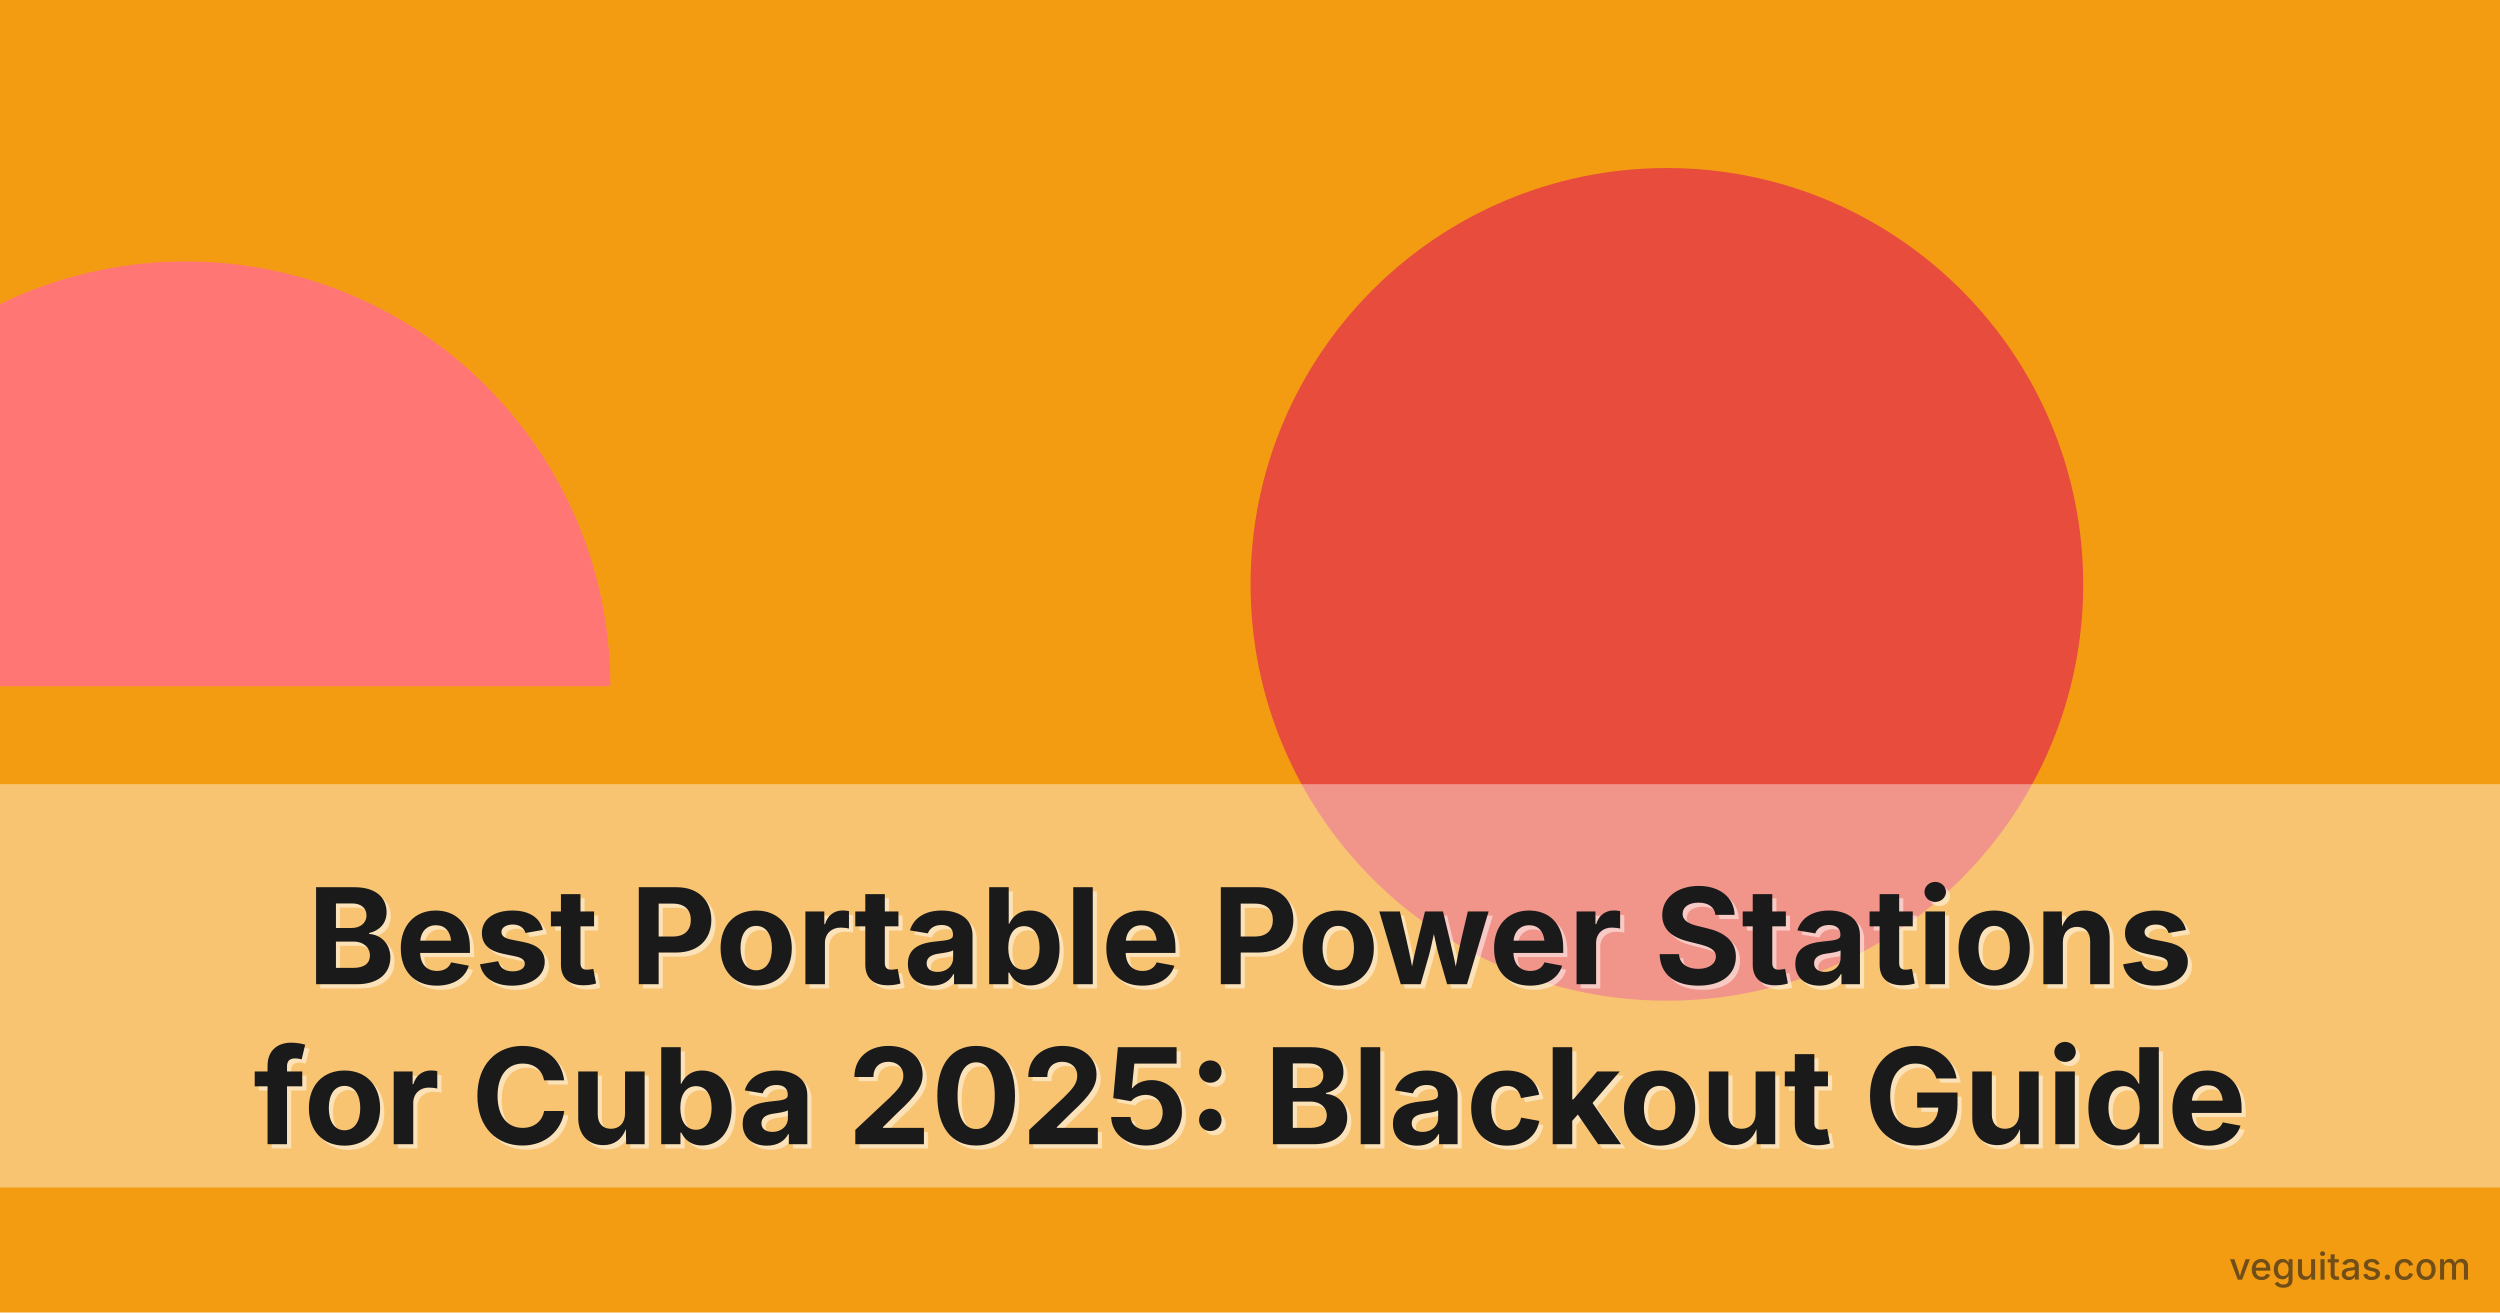
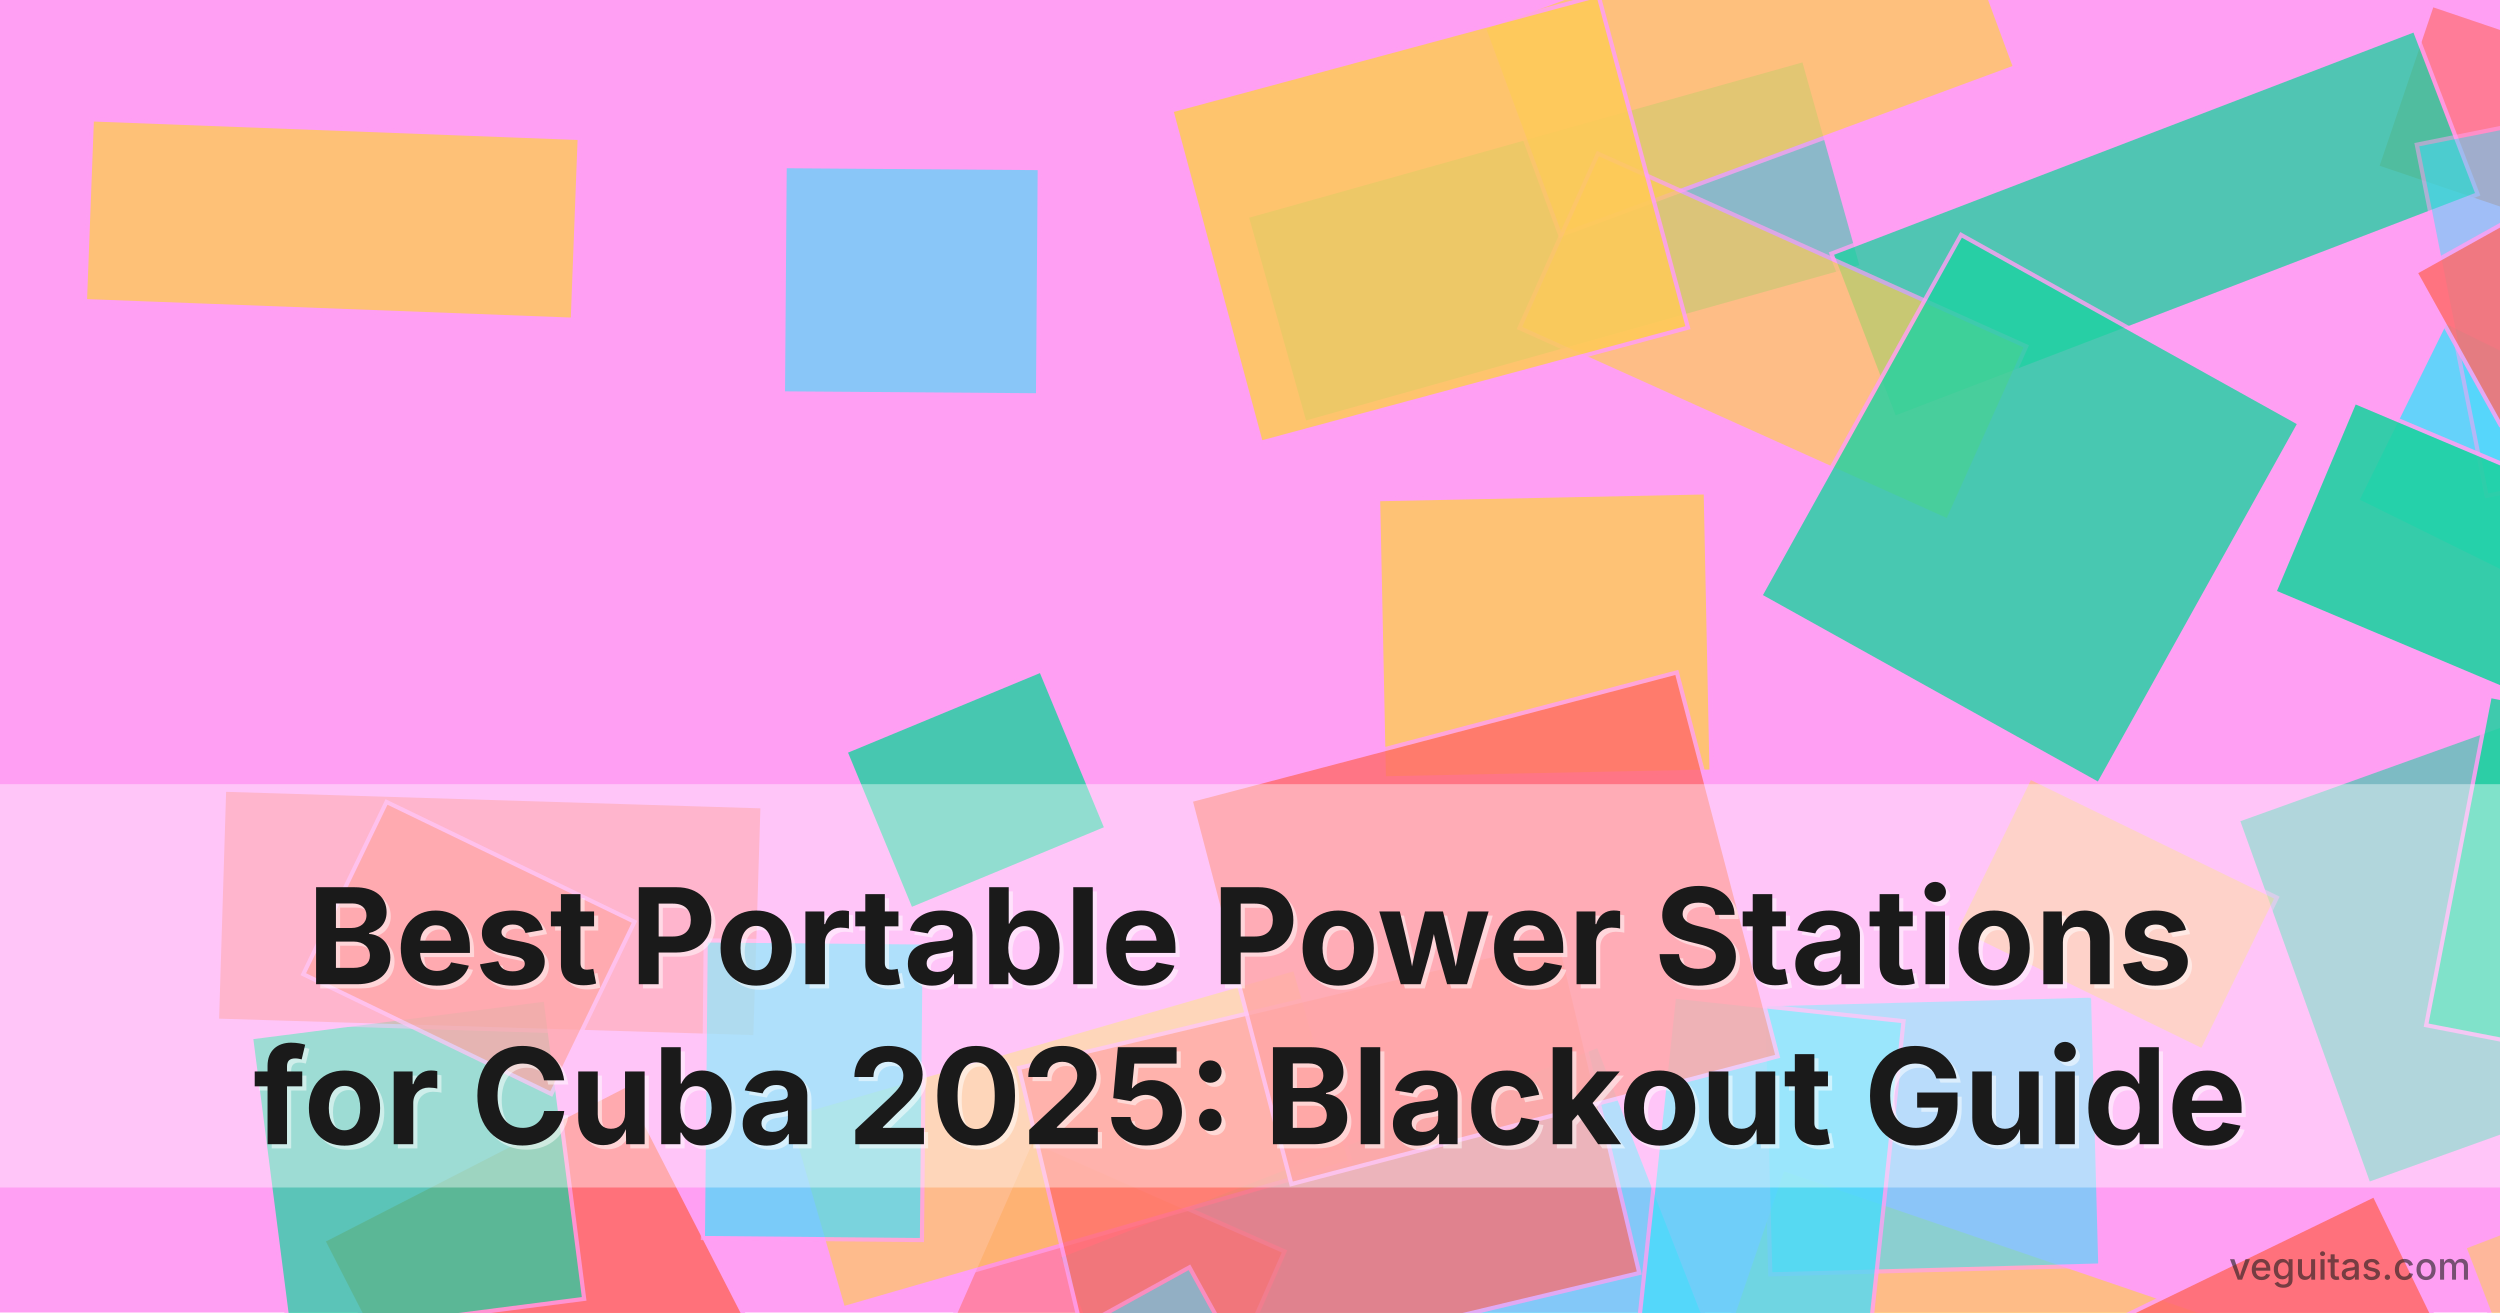
<svg xmlns="http://www.w3.org/2000/svg" version="1.1" width="1200" height="630" viewBox="0 0 1200 630">
-   <rect width="1200" height="630" fill="#f39c12" />
-   <circle r="199.835" cx="800.104" cy="280.494" fill="#e74c3c" />
-   <path d="M -114.745 329.362 A 203.863 203.863 0 0 1 292.981 329.362" fill="#ff7675" />
+   <rect width="1200" height="630" fill="#ff9ff3" />
+   <rect width="215.794" height="165.842" x="823.124" y="591.452" fill="#feca57" opacity="0.688" transform="matrix(0.9463145,0.3232472,-0.3232472,0.9463145,267.9714,-264.746)" stroke-width="2" stroke="#ff9ff3" />
+   <rect width="163.414" height="165.623" x="183.898" y="549.041" fill="#ff6b6b" opacity="0.892" transform="matrix(0.8896794,-0.4565858,0.4565858,0.8896794,-259.193,190.9776)" stroke-width="2" stroke="#ff9ff3" />
+   <rect width="278.105" height="186.199" x="532.512" y="546.036" fill="#48dbfb" opacity="0.676" transform="matrix(0.9315557,-0.3635987,0.3635987,0.9315557,-186.4241,287.9252)" stroke-width="2" stroke="#ff9ff3" />
+   <rect width="142.567" height="144.92" x="129.157" y="488.228" fill="#1dd1a1" opacity="0.724" transform="matrix(0.9918263,-0.1275953,0.1275953,0.9918263,-69.90286,30.15808)" stroke-width="2" stroke="#ff9ff3" />
+   <rect width="184.554" height="86.783" x="1192.225" y="562.58" fill="#feca57" opacity="0.566" transform="matrix(0.9334876,-0.3586098,0.3586098,0.9334876,-131.872,500.9396)" stroke-width="2" stroke="#ff9ff3" />
+   <rect width="132.695" height="158.298" x="457.567" y="567.212" fill="#ff6b6b" opacity="0.547" transform="matrix(0.9150714,0.4032919,-0.4032919,0.9150714,305.1674,-156.3958)" stroke-width="2" stroke="#ff9ff3" />
+   <rect width="225.819" height="95.949" x="1140.937" y="199.28" fill="#48dbfb" opacity="0.84" transform="matrix(0.8966767,0.442686,-0.442686,0.8966767,239.0074,-529.5132)" stroke-width="2" stroke="#ff9ff3" />
+   <rect width="222.022" height="185.729" x="1098.962" y="350.593" fill="#1dd1a1" opacity="0.575" transform="matrix(0.9411448,-0.3380038,0.3380038,0.9411448,-78.67712,435.0751)" stroke-width="2" stroke="#ff9ff3" />
+   <rect width="253.514" height="96.461" x="386.345" y="498.294" fill="#feca57" opacity="0.657" transform="matrix(0.9607743,-0.2773316,0.2773316,0.9607743,-131.4418,163.7371)" stroke-width="2" stroke="#ff9ff3" />
+   <rect width="258.569" height="110.915" x="105.796" y="383.018" fill="#ff6b6b" opacity="0.526" transform="matrix(0.999524,0.03085179,-0.03085179,0.999524,13.63967,-7.043925)" stroke-width="2" stroke="#ff9ff3" />
+   <rect width="158.464" height="129.65" x="847.987" y="479.938" fill="#48dbfb" opacity="0.632" transform="matrix(0.9996434,-0.02670463,0.02670463,0.9996434,-14.21702,24.95532)" stroke-width="2" stroke="#ff9ff3" />
+   <rect width="203.097" height="160.997" x="1177.974" y="351.844" fill="#1dd1a1" opacity="0.848" transform="matrix(0.9818092,0.1898702,-0.1898702,0.9818092,105.3644,-235.0785)" stroke-width="2" stroke="#ff9ff3" />
+   <rect width="157.308" height="134.04" x="662.863" y="237.956" fill="#feca57" opacity="0.81" transform="matrix(0.9997843,-0.0207683,0.0207683,0.9997843,-6.173901,15.46582)" stroke-width="2" stroke="#ff9ff3" />
+   <rect width="229.758" height="82.272" x="1148.089" y="36.937" fill="#ff6b6b" opacity="0.671" transform="matrix(0.947179,0.3207053,-0.3207053,0.947179,91.74968,-400.9168)" stroke-width="2" stroke="#ff9ff3" />
+   <rect width="110.803" height="189.393" x="793.102" y="483.714" fill="#48dbfb" opacity="0.784" transform="matrix(0.9942799,0.1068059,-0.1068059,0.9942799,66.63124,-87.31661)" stroke-width="2" stroke="#ff9ff3" />
+   <rect width="277.833" height="103.072" x="607.124" y="64.351" fill="#1dd1a1" opacity="0.515" transform="matrix(0.9627988,-0.2702194,0.2702194,0.9627988,-3.561256,205.9056)" stroke-width="2" stroke="#ff9ff3" />
+   <rect width="131.849" height="81.679" x="949.813" y="397.868" fill="#feca57" opacity="0.503" transform="matrix(0.8990194,0.4379088,-0.4379088,0.8990194,294.6839,-400.4997)" stroke-width="2" stroke="#ff9ff3" />
+   <rect width="266.769" height="164.774" x="504.615" y="479.429" fill="#ff6b6b" opacity="0.752" transform="matrix(0.972753,-0.231844,0.231844,0.972753,-112.8699,163.2242)" stroke-width="2" stroke="#ff9ff3" />
+   <rect width="100.276" height="162.725" x="516.182" y="622.41" fill="#48dbfb" opacity="0.566" transform="matrix(0.8756676,-0.4829144,0.4829144,0.8756676,-269.45,360.9862)" stroke-width="2" stroke="#ff9ff3" />
+   <rect width="299.846" height="84.51" x="884.266" y="65.233" fill="#1dd1a1" opacity="0.772" transform="matrix(0.9336803,-0.3581076,0.3581076,0.9336803,30.09486,377.4796)" stroke-width="2" stroke="#ff9ff3" />
+   <rect width="232.735" height="106.19" x="723.346" y="-30.31" fill="#feca57" opacity="0.756" transform="matrix(0.9380838,-0.3464083,0.3464083,0.9380838,44.0989,292.2945)" stroke-width="2" stroke="#ff9ff3" />
+   <rect width="132.21" height="91.818" x="158.968" y="409.125" fill="#ff6b6b" opacity="0.731" transform="matrix(0.9003766,0.4351115,-0.4351115,0.9003766,220.4131,-52.5999)" stroke-width="2" stroke="#ff9ff3" />
+   <rect width="220.953" height="171.863" x="1174.692" y="46.253" fill="#48dbfb" opacity="0.52" transform="matrix(0.9808243,-0.1948941,0.1948941,0.9808243,-1.117948,253.0064)" stroke-width="2" stroke="#ff9ff3" />
+   <rect width="101.71" height="82.106" x="417.596" y="338.123" fill="#1dd1a1" opacity="0.816" transform="matrix(0.9237938,-0.3828903,0.3828903,0.9237938,-109.484,208.2611)" stroke-width="2" stroke="#ff9ff3" />
+   <rect width="225.452" height="91.802" x="738.235" y="115.937" fill="#feca57" opacity="0.692" transform="matrix(0.9119064,0.4103983,-0.4103983,0.9119064,141.3823,-334.9759)" stroke-width="2" stroke="#ff9ff3" />
+   <rect width="135.68" height="83.666" x="1171.174" y="92.428" fill="#ff6b6b" opacity="0.842" transform="matrix(0.8736166,-0.4866149,0.4866149,0.8736166,91.25745,619.891)" stroke-width="2" stroke="#ff9ff3" />
+   <rect width="105.142" height="142.859" x="338.059" y="451.887" fill="#48dbfb" opacity="0.728" transform="matrix(0.9999565,0.009332279,-0.009332279,0.9999565,4.900746,-3.622685)" stroke-width="2" stroke="#ff9ff3" />
+   <rect width="185.98" height="198.333" x="881.348" y="145.437" fill="#1dd1a1" opacity="0.812" transform="matrix(0.8737845,0.4863133,-0.4863133,0.8737845,241.9306,-442.9605)" stroke-width="2" stroke="#ff9ff3" />
+   <rect width="212.33" height="165.177" x="580.058" y="22.56" fill="#feca57" opacity="0.855" transform="matrix(0.965578,-0.2601136,0.2601136,0.965578,-3.72936,182.1153)" stroke-width="2" stroke="#ff9ff3" />
+   <rect width="241.361" height="190.529" x="591.681" y="350.298" fill="#ff6b6b" opacity="0.806" transform="matrix(0.9671806,-0.2540898,0.2540898,0.9671806,-89.83364,195.6269)" stroke-width="2" stroke="#ff9ff3" />
+   <rect width="122.452" height="109.09" x="376.224" y="80.208" fill="#48dbfb" opacity="0.648" transform="matrix(0.9999717,0.007526758,-0.007526758,0.9999717,1.026643,-3.28876)" stroke-width="2" stroke="#ff9ff3" />
+   <rect width="159.13" height="99.163" x="1104.664" y="219.884" fill="#1dd1a1" opacity="0.892" transform="matrix(0.921312,0.3888241,-0.3888241,0.921312,197.9595,-439.2531)" stroke-width="2" stroke="#ff9ff3" />
+   <rect width="234.352" height="87.299" x="42.342" y="61.733" fill="#feca57" opacity="0.796" transform="matrix(0.9992764,0.03803497,-0.03803497,0.9992764,4.123644,-5.991033)" stroke-width="2" stroke="#ff9ff3" />
+   <rect width="254.584" height="110.719" x="922.032" y="623.576" fill="#ff6b6b" opacity="0.877" transform="matrix(0.8997796,-0.4363447,0.4363447,0.8997796,-191.0862,525.9103)" stroke-width="2" stroke="#ff9ff3" />
  <rect width="1200" height="193.6" x="0" y="376.4" fill="rgba(255,255,255,0.4)" />
  <text font-family="system-ui, -apple-system, sans-serif" font-size="64" font-weight="700" text-anchor="middle" fill="rgba(255,255,255,0.5)" x="602" y="474.428">
    <tspan dy="0" x="602">Best Portable Power Stations</tspan>
  </text>
  <text font-family="system-ui, -apple-system, sans-serif" font-size="64" font-weight="700" text-anchor="middle" fill="#1a1a1a" x="600" y="472.428">
    <tspan dy="0" x="600">Best Portable Power Stations</tspan>
  </text>
  <text font-family="system-ui, -apple-system, sans-serif" font-size="64" font-weight="700" text-anchor="middle" fill="rgba(255,255,255,0.5)" x="602" y="551.228">
    <tspan dy="0" x="602">for Cuba 2025: Blackout Guide</tspan>
  </text>
  <text font-family="system-ui, -apple-system, sans-serif" font-size="64" font-weight="700" text-anchor="middle" fill="#1a1a1a" x="600" y="549.228">
    <tspan dy="0" x="600">for Cuba 2025: Blackout Guide</tspan>
  </text>
  <text font-family="system-ui, -apple-system, sans-serif" font-size="18" font-weight="500" fill="#1a1a1a" opacity="0.6" x="1070" y="614.239">
    <tspan dy="0" x="1070">veguitas.com</tspan>
  </text>
</svg>
